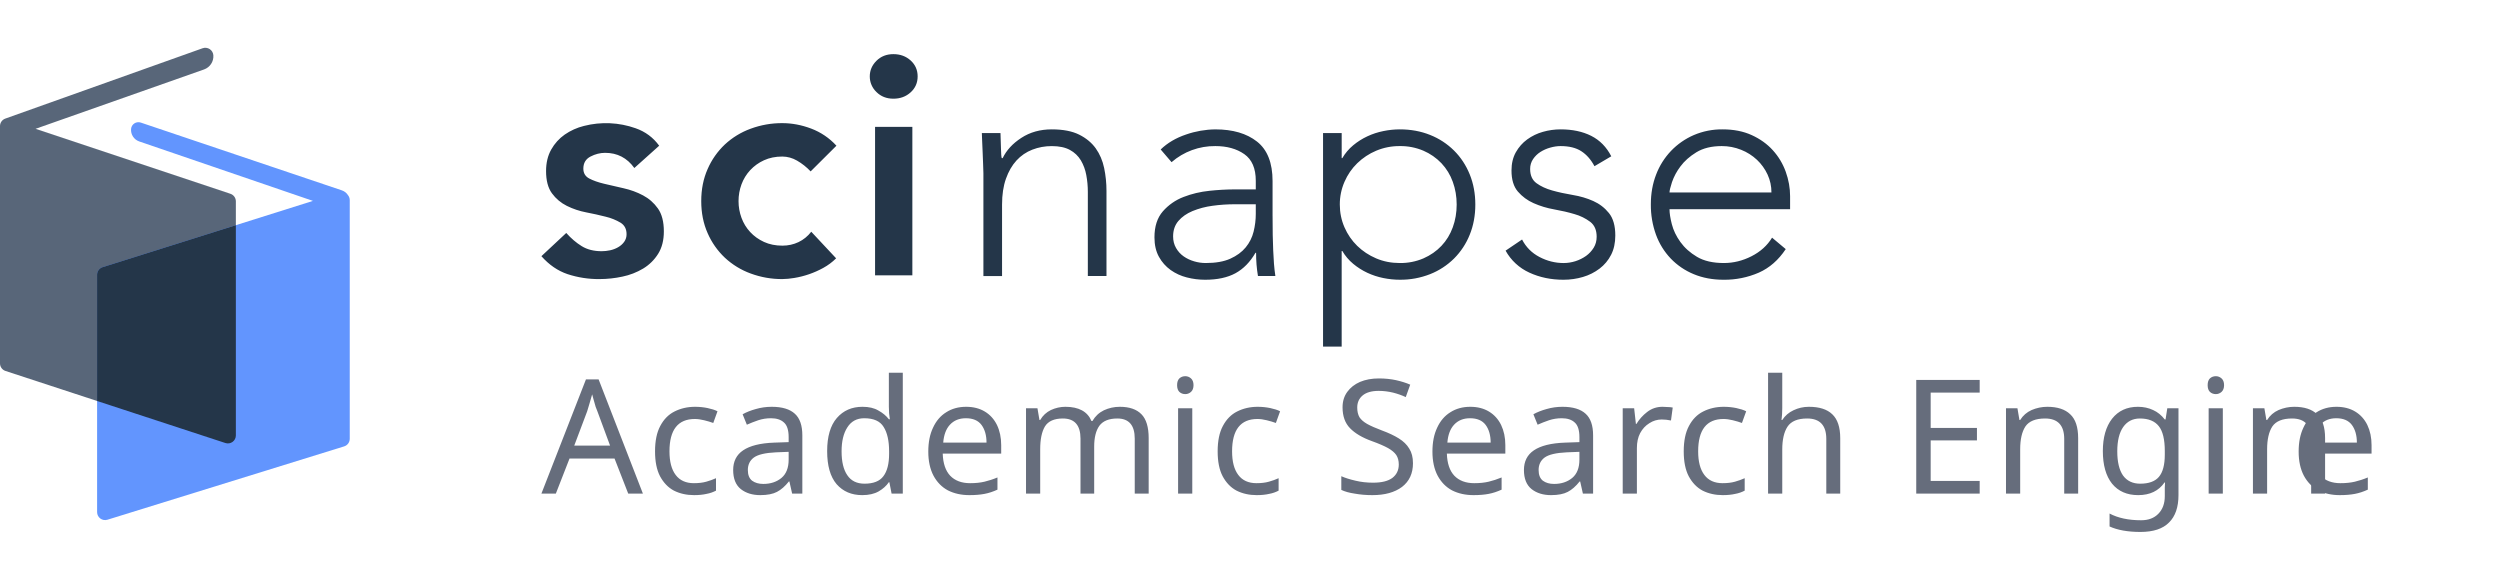
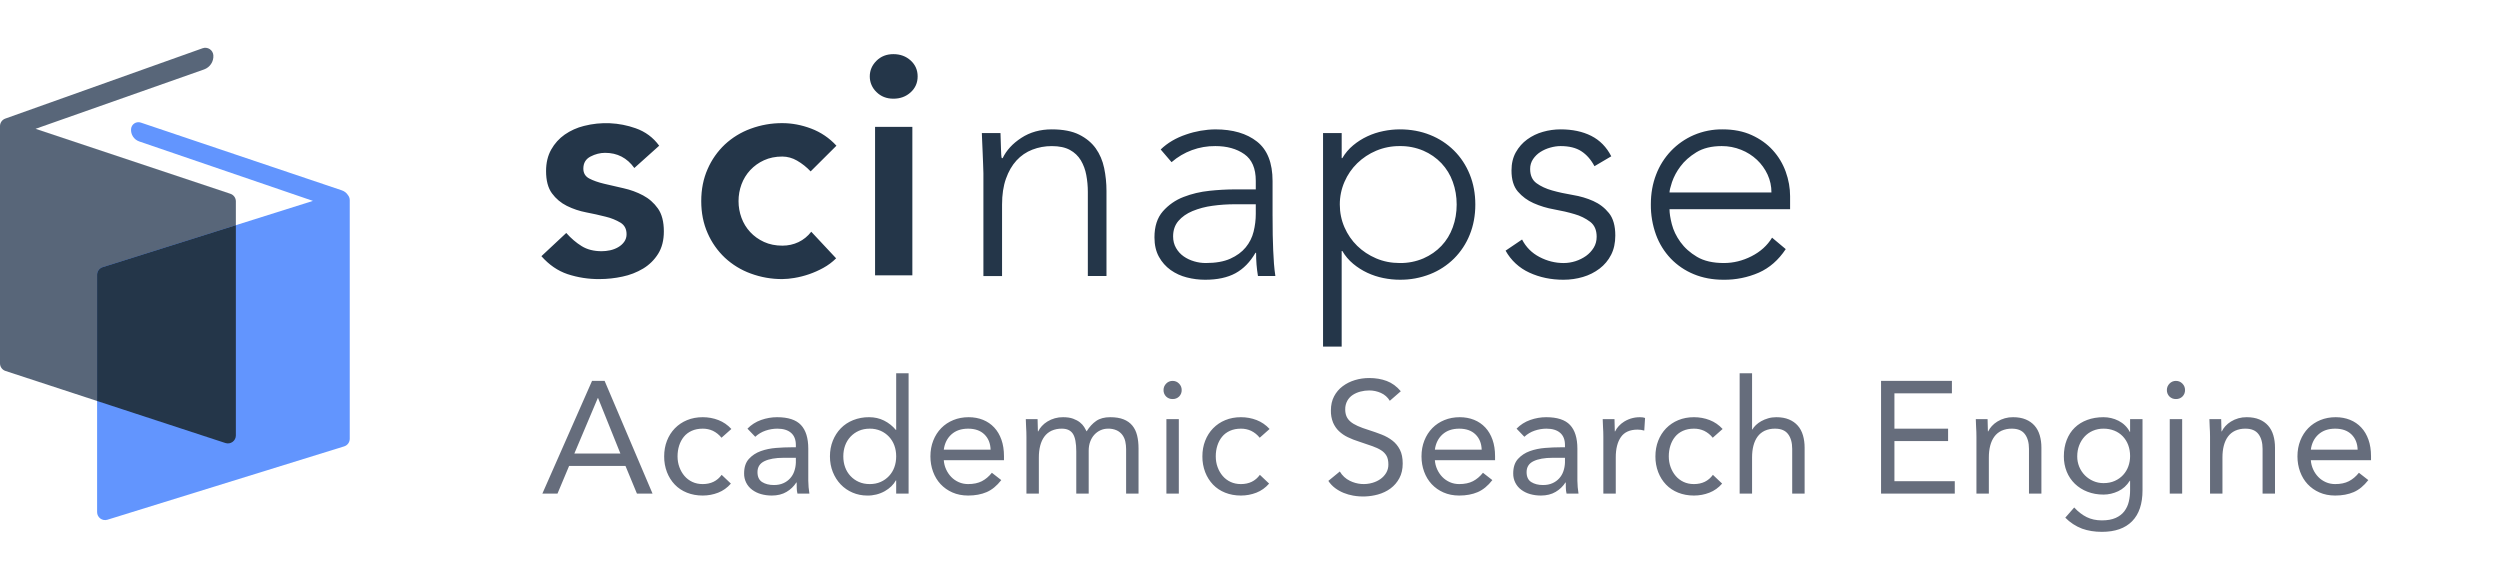
<svg xmlns="http://www.w3.org/2000/svg" width="157" height="36" viewBox="0 0 157 36">
  <g fill="none" fill-rule="evenodd">
    <path fill="#586679" d="M2.233 8.09l12.238 4.08a.5.5 0 0 1 .341.474v14.703a.5.5 0 0 1-.655.475L.344 23.296A.5.5 0 0 1 0 22.82V7.919a.5.5 0 0 1 .332-.471L12.723 3.03a.507.507 0 0 1 .676.442.878.878 0 0 1-.584.889L2.233 8.09z" />
    <path fill="#6295FE" d="M21.853 12.255a.724.724 0 0 0-.382-.3L8.841 7.698a.463.463 0 0 0-.61.401.764.764 0 0 0 .514.784l10.908 3.733-13.205 4.161a.5.5 0 0 0-.35.477v14.907a.5.5 0 0 0 .648.478l14.866-4.606a.5.5 0 0 0 .352-.477V12.57a.5.5 0 0 0-.111-.315z" />
    <path fill="#243649" d="M14.812 14.142v13.205a.5.5 0 0 1-.655.475l-8.06-2.64v-7.928a.5.5 0 0 1 .35-.477l8.365-2.635z" />
    <g fill="#243649">
      <path d="M61.758 10.884c0-.169-.007-.373-.02-.613a26.22 26.22 0 0 1-.029-.728 20.157 20.157 0 0 0-.03-.69 8.737 8.737 0 0 1-.019-.495h1.171c.013.336.023.66.03.971.006.311.022.512.048.602h.059c.234-.492.624-.916 1.171-1.272.547-.357 1.184-.535 1.913-.535.702 0 1.275.11 1.717.33.443.22.79.51 1.045.865.253.357.429.768.527 1.234.097.467.146.946.146 1.438v5.343h-1.171V12.05c0-.362-.033-.715-.098-1.059a2.797 2.797 0 0 0-.341-.923 1.783 1.783 0 0 0-.683-.65c-.293-.162-.674-.243-1.142-.243-.43 0-.836.074-1.22.223a2.625 2.625 0 0 0-.996.68c-.28.305-.5.687-.663 1.147-.163.46-.244 1-.244 1.622v4.488h-1.171v-6.45zm18.16 2.68c0 .441.002.836.009 1.186.006.35.016.674.03.972.012.298.028.576.048.835.02.26.049.518.088.777H79a8.374 8.374 0 0 1-.117-1.457h-.04c-.338.583-.757 1.01-1.258 1.283-.501.272-1.136.408-1.903.408a4.6 4.6 0 0 1-1.152-.146 3.027 3.027 0 0 1-1.015-.466 2.5 2.5 0 0 1-.732-.826c-.188-.337-.283-.745-.283-1.224 0-.687.176-1.23.527-1.633a3.283 3.283 0 0 1 1.298-.903c.514-.2 1.06-.33 1.64-.389a15.51 15.51 0 0 1 1.532-.087h1.366v-.544c0-.777-.24-1.334-.722-1.671-.482-.337-1.087-.505-1.815-.505a4.127 4.127 0 0 0-2.752 1.01l-.683-.797c.429-.414.962-.728 1.6-.942a5.767 5.767 0 0 1 1.835-.32c1.093 0 1.965.255 2.615.767.65.512.976 1.337.976 2.477v2.196zm-2.343-.737c-.495 0-.973.032-1.435.097a5.03 5.03 0 0 0-1.249.33c-.37.155-.667.363-.888.622-.221.259-.332.583-.332.971 0 .272.062.515.186.729.123.214.283.389.478.525s.413.24.654.31c.24.072.484.107.732.107.624 0 1.138-.09 1.542-.272.403-.181.725-.417.966-.709.24-.291.406-.622.497-.99.092-.37.137-.742.137-1.118v-.602h-1.288zm5.511-4.47h1.172v1.574h.039c.182-.31.41-.58.683-.806.273-.227.569-.414.888-.563.319-.15.654-.26 1.005-.33a5.197 5.197 0 0 1 1.034-.108c.69 0 1.324.117 1.903.35a4.47 4.47 0 0 1 1.503.981c.423.421.752.92.986 1.497.234.576.351 1.207.351 1.894 0 .687-.117 1.318-.351 1.894a4.447 4.447 0 0 1-.986 1.497 4.47 4.47 0 0 1-1.503.98 5.049 5.049 0 0 1-1.903.35c-.338 0-.683-.035-1.034-.106a4.458 4.458 0 0 1-1.005-.33 4.113 4.113 0 0 1-.888-.564 3.027 3.027 0 0 1-.683-.806h-.04v6.004h-1.17V8.358zm1.054 4.489c0 .505.098.981.293 1.428.195.447.462.836.8 1.166.339.33.736.593 1.191.787.455.194.95.291 1.483.291a3.65 3.65 0 0 0 1.484-.291c.442-.194.82-.457 1.132-.787.312-.33.55-.719.712-1.166.163-.447.244-.923.244-1.428 0-.505-.081-.981-.244-1.428a3.336 3.336 0 0 0-.712-1.166 3.441 3.441 0 0 0-1.132-.787 3.65 3.65 0 0 0-1.484-.291 3.74 3.74 0 0 0-1.483.291 3.846 3.846 0 0 0-1.19.787c-.339.33-.606.719-.8 1.166a3.53 3.53 0 0 0-.294 1.428zm11.446 2.196c.247.479.611.845 1.093 1.097.481.253.988.38 1.522.38a2.461 2.461 0 0 0 1.405-.448c.195-.142.355-.314.478-.514.124-.201.186-.431.186-.69 0-.415-.134-.726-.4-.933a2.979 2.979 0 0 0-.986-.486c-.39-.116-.82-.217-1.288-.3a5.535 5.535 0 0 1-1.288-.39 2.773 2.773 0 0 1-.986-.728c-.267-.311-.4-.751-.4-1.321 0-.44.091-.823.273-1.147.182-.324.42-.592.713-.806a3.09 3.09 0 0 1 .985-.476 4.047 4.047 0 0 1 1.113-.156c.741 0 1.382.136 1.922.408.54.272.96.7 1.26 1.283l-1.055.622c-.221-.415-.497-.729-.83-.943-.331-.214-.764-.32-1.297-.32-.208 0-.426.032-.654.097a2.3 2.3 0 0 0-.615.272 1.583 1.583 0 0 0-.459.447 1.078 1.078 0 0 0-.185.621c0 .402.133.7.4.894.267.195.595.347.986.457.39.11.82.204 1.288.282.468.077.898.204 1.288.379.39.174.72.427.986.757.267.33.4.8.4 1.41 0 .465-.088.87-.264 1.213a2.514 2.514 0 0 1-.722.865 3.228 3.228 0 0 1-1.044.525c-.39.116-.8.175-1.23.175-.78 0-1.493-.15-2.137-.447a3.237 3.237 0 0 1-1.493-1.38l1.035-.7zm16.558.602c-.455.687-1.018 1.179-1.688 1.477a5.392 5.392 0 0 1-2.215.447c-.69 0-1.314-.117-1.874-.35a4.226 4.226 0 0 1-1.444-.981 4.307 4.307 0 0 1-.927-1.497 5.446 5.446 0 0 1-.323-1.913c0-.674.111-1.296.332-1.866a4.45 4.45 0 0 1 .937-1.486 4.397 4.397 0 0 1 1.425-.991 4.472 4.472 0 0 1 1.815-.36c.69 0 1.298.12 1.825.36.527.24.97.557 1.327.952.358.395.628.845.81 1.35.182.506.274 1.017.274 1.535v.816h-7.573c0 .247.048.56.146.943.098.382.276.754.537 1.117.26.363.608.674 1.044.933.436.259.999.388 1.688.388.599 0 1.178-.142 1.737-.427.56-.285.99-.674 1.289-1.166l.858.719zm-.898-3.556a2.64 2.64 0 0 0-.243-1.127 3.013 3.013 0 0 0-.664-.923 3.141 3.141 0 0 0-.996-.631 3.219 3.219 0 0 0-1.22-.233c-.637 0-1.167.13-1.59.388-.423.26-.758.557-1.005.894a3.548 3.548 0 0 0-.527.981c-.104.318-.156.535-.156.651h6.401zM39.836 10.55c-.456-.635-1.067-.952-1.835-.952-.312 0-.618.078-.917.233-.3.156-.45.408-.45.758 0 .285.125.492.372.622s.56.24.937.33c.377.09.784.185 1.22.282.435.097.842.246 1.22.447.377.2.689.476.936.825.247.35.371.83.371 1.438 0 .557-.12 1.027-.361 1.41a2.83 2.83 0 0 1-.937.922 4.169 4.169 0 0 1-1.298.505 6.846 6.846 0 0 1-1.444.156 6.23 6.23 0 0 1-2.01-.311c-.612-.207-1.159-.583-1.64-1.127l1.561-1.458c.3.337.622.613.967.826.344.214.764.32 1.258.32.17 0 .345-.019.527-.057.183-.04.352-.104.508-.195.156-.09.283-.204.38-.34a.795.795 0 0 0 .147-.476c0-.324-.124-.563-.37-.719a3.312 3.312 0 0 0-.938-.379 20.493 20.493 0 0 0-1.22-.272 4.741 4.741 0 0 1-1.22-.408 2.56 2.56 0 0 1-.936-.787c-.248-.336-.371-.803-.371-1.399 0-.518.107-.968.322-1.35.215-.382.498-.696.849-.942a3.677 3.677 0 0 1 1.21-.544 5.566 5.566 0 0 1 3.24.145c.612.214 1.106.58 1.483 1.098l-1.561 1.4zm11.072.214a3.735 3.735 0 0 0-.859-.68 1.85 1.85 0 0 0-.917-.253c-.43 0-.813.078-1.152.233a2.722 2.722 0 0 0-.868.622c-.24.26-.423.557-.547.894a3.021 3.021 0 0 0-.185 1.05c0 .362.062.712.185 1.048.124.337.306.635.547.894.24.26.53.467.868.622.339.155.723.233 1.152.233.364 0 .703-.074 1.015-.223.312-.15.579-.366.8-.651l1.562 1.67a3.604 3.604 0 0 1-.81.603 5.679 5.679 0 0 1-1.825.631 4.838 4.838 0 0 1-.742.069 5.645 5.645 0 0 1-1.99-.35 4.779 4.779 0 0 1-1.62-.991 4.702 4.702 0 0 1-1.084-1.545c-.267-.602-.4-1.272-.4-2.01 0-.74.133-1.41.4-2.012a4.702 4.702 0 0 1 1.083-1.545 4.779 4.779 0 0 1 1.62-.99 5.645 5.645 0 0 1 1.991-.35c.599 0 1.2.113 1.805.34a4.11 4.11 0 0 1 1.591 1.078l-1.62 1.613zm4.046-2.798h2.342v9.326h-2.342V7.966zm-.332-3.167c0-.376.14-.703.42-.982.28-.278.634-.417 1.063-.417.43 0 .79.132 1.084.398.292.265.439.599.439 1 0 .402-.147.736-.44 1.001-.292.266-.653.399-1.083.399-.429 0-.784-.14-1.063-.418a1.34 1.34 0 0 1-.42-.981z" />
    </g>
-     <text fill="#666D7C" font-family="Avenir-Roman, Avenir" font-size="10" letter-spacing=".2">
-       <tspan x="34" y="31">Academic Search Engin</tspan>
-       <tspan x="143.81" y="31">e</tspan>
-     </text>
+     <path fill="#666D7C" fill-rule="nonzero" d="M37.18 23.92h.79L40.98 31H40l-.72-1.74h-3.54L35.01 31h-.95l3.12-7.08zm.38 1.08h-.02l-1.47 3.48h2.89L37.56 25zm7.75 2.49a1.58 1.58 0 0 0-.54-.435 1.498 1.498 0 0 0-.64-.135c-.26 0-.49.045-.69.135-.2.09-.365.215-.495.375s-.228.345-.295.555c-.067.21-.1.435-.1.675 0 .24.038.465.115.675.077.21.183.395.32.555.137.16.302.285.495.375.193.09.41.135.65.135.513 0 .91-.193 1.19-.58l.58.55c-.227.26-.493.45-.8.57-.307.12-.63.18-.97.18-.36 0-.69-.06-.99-.18-.3-.12-.555-.29-.765-.51-.21-.22-.373-.48-.49-.78a2.71 2.71 0 0 1-.175-.99c0-.353.058-.68.175-.98.117-.3.282-.56.495-.78a2.26 2.26 0 0 1 .765-.515c.297-.123.625-.185.985-.185.347 0 .675.06.985.18.31.12.582.307.815.56l-.62.55zm1.63-.57c.24-.247.525-.428.855-.545.33-.117.665-.175 1.005-.175.693 0 1.193.163 1.5.49.307.327.46.823.46 1.49v2.01a5.529 5.529 0 0 0 .07.81h-.75a1.638 1.638 0 0 1-.045-.355c-.003-.13-.005-.245-.005-.345h-.02a1.83 1.83 0 0 1-.615.59c-.257.153-.565.23-.925.23-.24 0-.465-.03-.675-.09a1.687 1.687 0 0 1-.55-.265 1.246 1.246 0 0 1-.515-1.035c0-.387.1-.69.3-.91.2-.22.448-.383.745-.49.297-.107.617-.173.96-.2.343-.027.658-.04.945-.04h.3v-.14c0-.34-.102-.597-.305-.77-.203-.173-.488-.26-.855-.26-.253 0-.502.042-.745.125a1.789 1.789 0 0 0-.645.385l-.49-.51zm2.26 1.83c-.5 0-.897.07-1.19.21-.293.14-.44.37-.44.69 0 .293.098.502.295.625.197.123.442.185.735.185.227 0 .425-.038.595-.115a1.251 1.251 0 0 0 .685-.75c.06-.17.093-.352.1-.545v-.3h-.78zm7.08 1.42h-.02c-.147.267-.378.492-.695.675a2.166 2.166 0 0 1-1.105.275c-.327 0-.633-.062-.92-.185a2.244 2.244 0 0 1-.745-.515c-.21-.22-.375-.48-.495-.78-.12-.3-.18-.627-.18-.98s.06-.68.18-.98c.12-.3.287-.56.5-.78.213-.22.472-.392.775-.515a2.645 2.645 0 0 1 1.005-.185c.34 0 .652.07.935.21a2.3 2.3 0 0 1 .745.59h.02v-3.56h.78V31h-.78v-.83zm0-1.51c0-.247-.038-.475-.115-.685a1.596 1.596 0 0 0-.86-.92 1.675 1.675 0 0 0-.685-.135c-.253 0-.482.045-.685.135a1.594 1.594 0 0 0-.86.92c-.077.21-.115.438-.115.685 0 .247.038.475.115.685a1.596 1.596 0 0 0 .86.92c.203.09.432.135.685.135.253 0 .482-.045.685-.135a1.594 1.594 0 0 0 .86-.92c.077-.21.115-.438.115-.685zm6.6 1.49c-.28.36-.587.612-.92.755-.333.143-.72.215-1.16.215-.367 0-.697-.065-.99-.195a2.23 2.23 0 0 1-.745-.525c-.203-.22-.36-.48-.47-.78-.11-.3-.165-.62-.165-.96 0-.36.06-.692.18-.995.12-.303.287-.563.5-.78.213-.217.467-.385.76-.505s.613-.18.96-.18c.327 0 .627.055.9.165.273.11.508.27.705.48.197.21.348.467.455.77.107.303.16.648.16 1.035v.25h-3.78c.013.2.062.392.145.575.083.183.192.343.325.48.133.137.29.245.47.325.18.08.377.12.59.12.34 0 .627-.06.86-.18.233-.12.443-.297.63-.53l.59.46zm-.67-1.91c-.013-.4-.143-.72-.39-.96-.247-.24-.587-.36-1.02-.36-.433 0-.783.12-1.05.36s-.427.56-.48.96h2.94zm2.25-.81c0-.213-.007-.413-.02-.6a7.21 7.21 0 0 1-.02-.51h.74c0 .127.003.253.01.38s.01.257.01.39h.02a1.35 1.35 0 0 1 .225-.33c.097-.107.212-.202.345-.285a1.844 1.844 0 0 1 .99-.275c.253 0 .465.032.635.095.17.063.312.14.425.23.113.09.202.187.265.29.063.103.115.195.155.275.173-.28.373-.498.6-.655.227-.157.52-.235.88-.235.333 0 .613.045.84.135.227.09.41.22.55.39.14.17.24.377.3.62s.09.515.09.815V31h-.78v-2.8c0-.16-.017-.317-.05-.47a1.085 1.085 0 0 0-.18-.41.941.941 0 0 0-.35-.29 1.25 1.25 0 0 0-.56-.11c-.167 0-.323.033-.47.1a1.18 1.18 0 0 0-.385.28c-.11.12-.197.265-.26.435-.063.17-.095.358-.095.565V31h-.78v-2.65c0-.52-.07-.888-.21-1.105-.14-.217-.37-.325-.69-.325a1.52 1.52 0 0 0-.655.13c-.183.087-.333.21-.45.37-.117.16-.203.35-.26.57-.057.22-.085.463-.085.73V31h-.78v-3.57zm8.79-1.11h.78V31h-.78v-4.68zm-.18-1.83c0-.153.055-.287.165-.4a.542.542 0 0 1 .405-.17c.16 0 .295.057.405.17.11.113.165.247.165.4a.555.555 0 0 1-.16.41.555.555 0 0 1-.41.16.555.555 0 0 1-.41-.16.555.555 0 0 1-.16-.41zm6.04 3a1.58 1.58 0 0 0-.54-.435 1.498 1.498 0 0 0-.64-.135c-.26 0-.49.045-.69.135-.2.09-.365.215-.495.375s-.228.345-.295.555c-.067.21-.1.435-.1.675 0 .24.038.465.115.675.077.21.183.395.32.555.137.16.302.285.495.375.193.09.41.135.65.135.513 0 .91-.193 1.19-.58l.58.55c-.227.26-.493.45-.8.57-.307.12-.63.18-.97.18-.36 0-.69-.06-.99-.18-.3-.12-.555-.29-.765-.51-.21-.22-.373-.48-.49-.78a2.71 2.71 0 0 1-.175-.99c0-.353.058-.68.175-.98.117-.3.282-.56.495-.78a2.26 2.26 0 0 1 .765-.515c.297-.123.625-.185.985-.185.347 0 .675.06.985.18.31.12.582.307.815.56l-.62.55zm8.17-2.32a1.236 1.236 0 0 0-.56-.495 1.784 1.784 0 0 0-.73-.155c-.187 0-.37.023-.55.07-.18.047-.342.117-.485.21a1.051 1.051 0 0 0-.345.37 1.08 1.08 0 0 0-.13.54c0 .16.025.302.075.425.05.123.132.235.245.335.113.1.267.193.46.28.193.087.43.173.71.26.273.087.538.18.795.28.257.1.483.227.68.38.197.153.353.345.47.575.117.23.175.518.175.865 0 .353-.07.66-.21.92-.14.26-.325.475-.555.645-.23.17-.495.297-.795.38a3.543 3.543 0 0 1-1.55.07 2.974 2.974 0 0 1-.595-.17 2.416 2.416 0 0 1-.535-.3 1.807 1.807 0 0 1-.43-.455l.72-.59c.153.26.367.457.64.59a1.959 1.959 0 0 0 1.415.12c.183-.053.348-.132.495-.235a1.28 1.28 0 0 0 .36-.385.999.999 0 0 0 .14-.53c0-.22-.037-.398-.11-.535a.983.983 0 0 0-.34-.355c-.153-.1-.347-.19-.58-.27l-.82-.28a5.19 5.19 0 0 1-.7-.275 2.15 2.15 0 0 1-.555-.38c-.157-.15-.28-.33-.37-.54a1.91 1.91 0 0 1-.135-.755c0-.34.067-.637.2-.89s.313-.465.54-.635c.227-.17.483-.298.77-.385.287-.087.587-.13.9-.13.4 0 .765.062 1.095.185.33.123.625.338.885.645l-.69.6zm6.44 4.98c-.28.36-.587.612-.92.755-.333.143-.72.215-1.16.215-.367 0-.697-.065-.99-.195a2.23 2.23 0 0 1-.745-.525c-.203-.22-.36-.48-.47-.78-.11-.3-.165-.62-.165-.96 0-.36.06-.692.18-.995.12-.303.287-.563.5-.78.213-.217.467-.385.76-.505s.613-.18.96-.18c.327 0 .627.055.9.165.273.11.508.27.705.48.197.21.348.467.455.77.107.303.16.648.16 1.035v.25h-3.78c.013.2.062.392.145.575.083.183.192.343.325.48.133.137.29.245.47.325.18.08.377.12.59.12.34 0 .627-.06.86-.18.233-.12.443-.297.63-.53l.59.46zm-.67-1.91c-.013-.4-.143-.72-.39-.96-.247-.24-.587-.36-1.02-.36-.433 0-.783.12-1.05.36s-.427.56-.48.96h2.94zm2.19-1.32c.24-.247.525-.428.855-.545.33-.117.665-.175 1.005-.175.693 0 1.193.163 1.5.49.307.327.46.823.46 1.49v2.01a5.529 5.529 0 0 0 .07.81h-.75a1.638 1.638 0 0 1-.045-.355c-.003-.13-.005-.245-.005-.345h-.02a1.83 1.83 0 0 1-.615.59c-.257.153-.565.23-.925.23-.24 0-.465-.03-.675-.09a1.687 1.687 0 0 1-.55-.265 1.246 1.246 0 0 1-.515-1.035c0-.387.1-.69.3-.91.2-.22.448-.383.745-.49.297-.107.617-.173.96-.2.343-.027.658-.04.945-.04h.3v-.14c0-.34-.102-.597-.305-.77-.203-.173-.488-.26-.855-.26-.253 0-.502.042-.745.125a1.789 1.789 0 0 0-.645.385l-.49-.51zm2.26 1.83c-.5 0-.897.07-1.19.21-.293.14-.44.37-.44.69 0 .293.098.502.295.625.197.123.442.185.735.185.227 0 .425-.038.595-.115a1.251 1.251 0 0 0 .685-.75c.06-.17.093-.352.1-.545v-.3h-.78zm3.19-1.32c0-.213-.007-.413-.02-.6a7.21 7.21 0 0 1-.02-.51h.74c0 .127.003.253.01.38s.01.257.01.39h.02a1.35 1.35 0 0 1 .225-.33c.097-.107.212-.202.345-.285a1.844 1.844 0 0 1 1.15-.265c.053.007.107.02.16.04l-.05.79a1.454 1.454 0 0 0-.42-.06c-.48 0-.828.155-1.045.465-.217.31-.325.735-.325 1.275V31h-.78v-3.57zm6.87.06a1.58 1.58 0 0 0-.54-.435 1.498 1.498 0 0 0-.64-.135c-.26 0-.49.045-.69.135-.2.09-.365.215-.495.375s-.228.345-.295.555c-.067.21-.1.435-.1.675 0 .24.038.465.115.675.077.21.183.395.32.555.137.16.302.285.495.375.193.09.41.135.65.135.513 0 .91-.193 1.19-.58l.58.55c-.227.26-.493.45-.8.57-.307.12-.63.18-.97.18-.36 0-.69-.06-.99-.18-.3-.12-.555-.29-.765-.51-.21-.22-.373-.48-.49-.78a2.71 2.71 0 0 1-.175-.99c0-.353.058-.68.175-.98.117-.3.282-.56.495-.78a2.26 2.26 0 0 1 .765-.515c.297-.123.625-.185.985-.185.347 0 .675.06.985.18.31.12.582.307.815.56l-.62.55zm1.69-4.05h.78v3.53h.02c.053-.093.127-.185.22-.275a1.64 1.64 0 0 1 .335-.245c.13-.073.275-.133.435-.18.16-.047.33-.07.51-.07.307 0 .572.047.795.14.223.093.408.223.555.39.147.167.255.368.325.605s.105.495.105.775V31h-.78v-2.81c0-.393-.087-.703-.26-.93-.173-.227-.443-.34-.81-.34a1.52 1.52 0 0 0-.655.13c-.183.087-.333.21-.45.37-.117.16-.203.35-.26.57-.057.22-.085.463-.085.73V31h-.78v-7.56zm8.88.48h4.45v.78h-3.61v2.22h3.37v.78h-3.37v2.52h3.79V31h-4.63v-7.08zm5.99 3.51c0-.213-.007-.413-.02-.6a7.21 7.21 0 0 1-.02-.51h.74c0 .127.003.253.01.38s.01.257.01.39h.02a1.35 1.35 0 0 1 .225-.33c.097-.107.212-.202.345-.285a1.844 1.844 0 0 1 .99-.275c.307 0 .572.047.795.14.223.093.408.223.555.39.147.167.255.368.325.605s.105.495.105.775V31h-.78v-2.81c0-.393-.087-.703-.26-.93-.173-.227-.443-.34-.81-.34a1.52 1.52 0 0 0-.655.13c-.183.087-.333.21-.45.37-.117.16-.203.35-.26.57-.057.22-.085.463-.085.73V31h-.78v-3.57zm10.43 3.36c0 .853-.218 1.502-.655 1.945-.437.443-1.068.665-1.895.665-.46 0-.875-.067-1.245-.2a2.941 2.941 0 0 1-1.055-.69l.56-.64c.247.267.508.468.785.605.277.137.595.205.955.205.347 0 .635-.052.865-.155.23-.103.412-.243.545-.42a1.6 1.6 0 0 0 .28-.605 3.09 3.09 0 0 0 .08-.71v-.6h-.02c-.187.3-.43.52-.73.66s-.607.21-.92.21c-.367 0-.703-.06-1.01-.18a2.35 2.35 0 0 1-.79-.5 2.212 2.212 0 0 1-.51-.76 2.511 2.511 0 0 1-.18-.96c0-.38.06-.723.18-1.03.12-.307.288-.565.505-.775.217-.21.478-.372.785-.485.307-.113.647-.17 1.02-.17.16 0 .32.018.48.055a2 2 0 0 1 .465.17c.15.077.285.173.405.29.12.117.22.252.3.405h.02v-.8h.78v4.47zm-4.1-2.13a1.678 1.678 0 0 0 .485 1.195c.15.15.325.268.525.355.2.087.413.13.64.13.267 0 .503-.047.71-.14.207-.093.382-.218.525-.375.143-.157.252-.337.325-.54.073-.203.11-.418.11-.645 0-.253-.04-.485-.12-.695a1.605 1.605 0 0 0-.34-.545 1.499 1.499 0 0 0-.53-.355 1.802 1.802 0 0 0-.68-.125 1.65 1.65 0 0 0-.675.135 1.54 1.54 0 0 0-.52.37c-.143.157-.255.34-.335.55-.08.21-.12.438-.12.685zm5.81-2.34h.78V31h-.78v-4.68zm-.18-1.83c0-.153.055-.287.165-.4a.542.542 0 0 1 .405-.17c.16 0 .295.057.405.17.11.113.165.247.165.4a.555.555 0 0 1-.16.41.555.555 0 0 1-.41.16.555.555 0 0 1-.41-.16.555.555 0 0 1-.16-.41zm2.71 2.94c0-.213-.007-.413-.02-.6a7.21 7.21 0 0 1-.02-.51h.74c0 .127.003.253.01.38s.01.257.01.39h.02a1.35 1.35 0 0 1 .225-.33c.097-.107.212-.202.345-.285a1.844 1.844 0 0 1 .99-.275c.307 0 .572.047.795.14.223.093.408.223.555.39.147.167.255.368.325.605s.105.495.105.775V31h-.78v-2.81c0-.393-.087-.703-.26-.93-.173-.227-.443-.34-.81-.34a1.52 1.52 0 0 0-.655.13c-.183.087-.333.21-.45.37-.117.16-.203.35-.26.57-.057.22-.085.463-.085.73V31h-.78v-3.57zm9.94 2.72c-.28.36-.587.612-.92.755-.333.143-.72.215-1.16.215-.367 0-.697-.065-.99-.195a2.23 2.23 0 0 1-.745-.525c-.203-.22-.36-.48-.47-.78-.11-.3-.165-.62-.165-.96 0-.36.06-.692.18-.995.12-.303.287-.563.5-.78.213-.217.467-.385.76-.505s.613-.18.96-.18c.327 0 .627.055.9.165.273.11.508.27.705.48.197.21.348.467.455.77.107.303.16.648.16 1.035v.25h-3.78c.013.2.062.392.145.575.083.183.192.343.325.48.133.137.29.245.47.325.18.08.377.12.59.12.34 0 .627-.06.86-.18.233-.12.443-.297.63-.53l.59.46zm-.67-1.91c-.013-.4-.143-.72-.39-.96-.247-.24-.587-.36-1.02-.36-.433 0-.783.12-1.05.36s-.427.56-.48.96h2.94z" />
  </g>
</svg>
